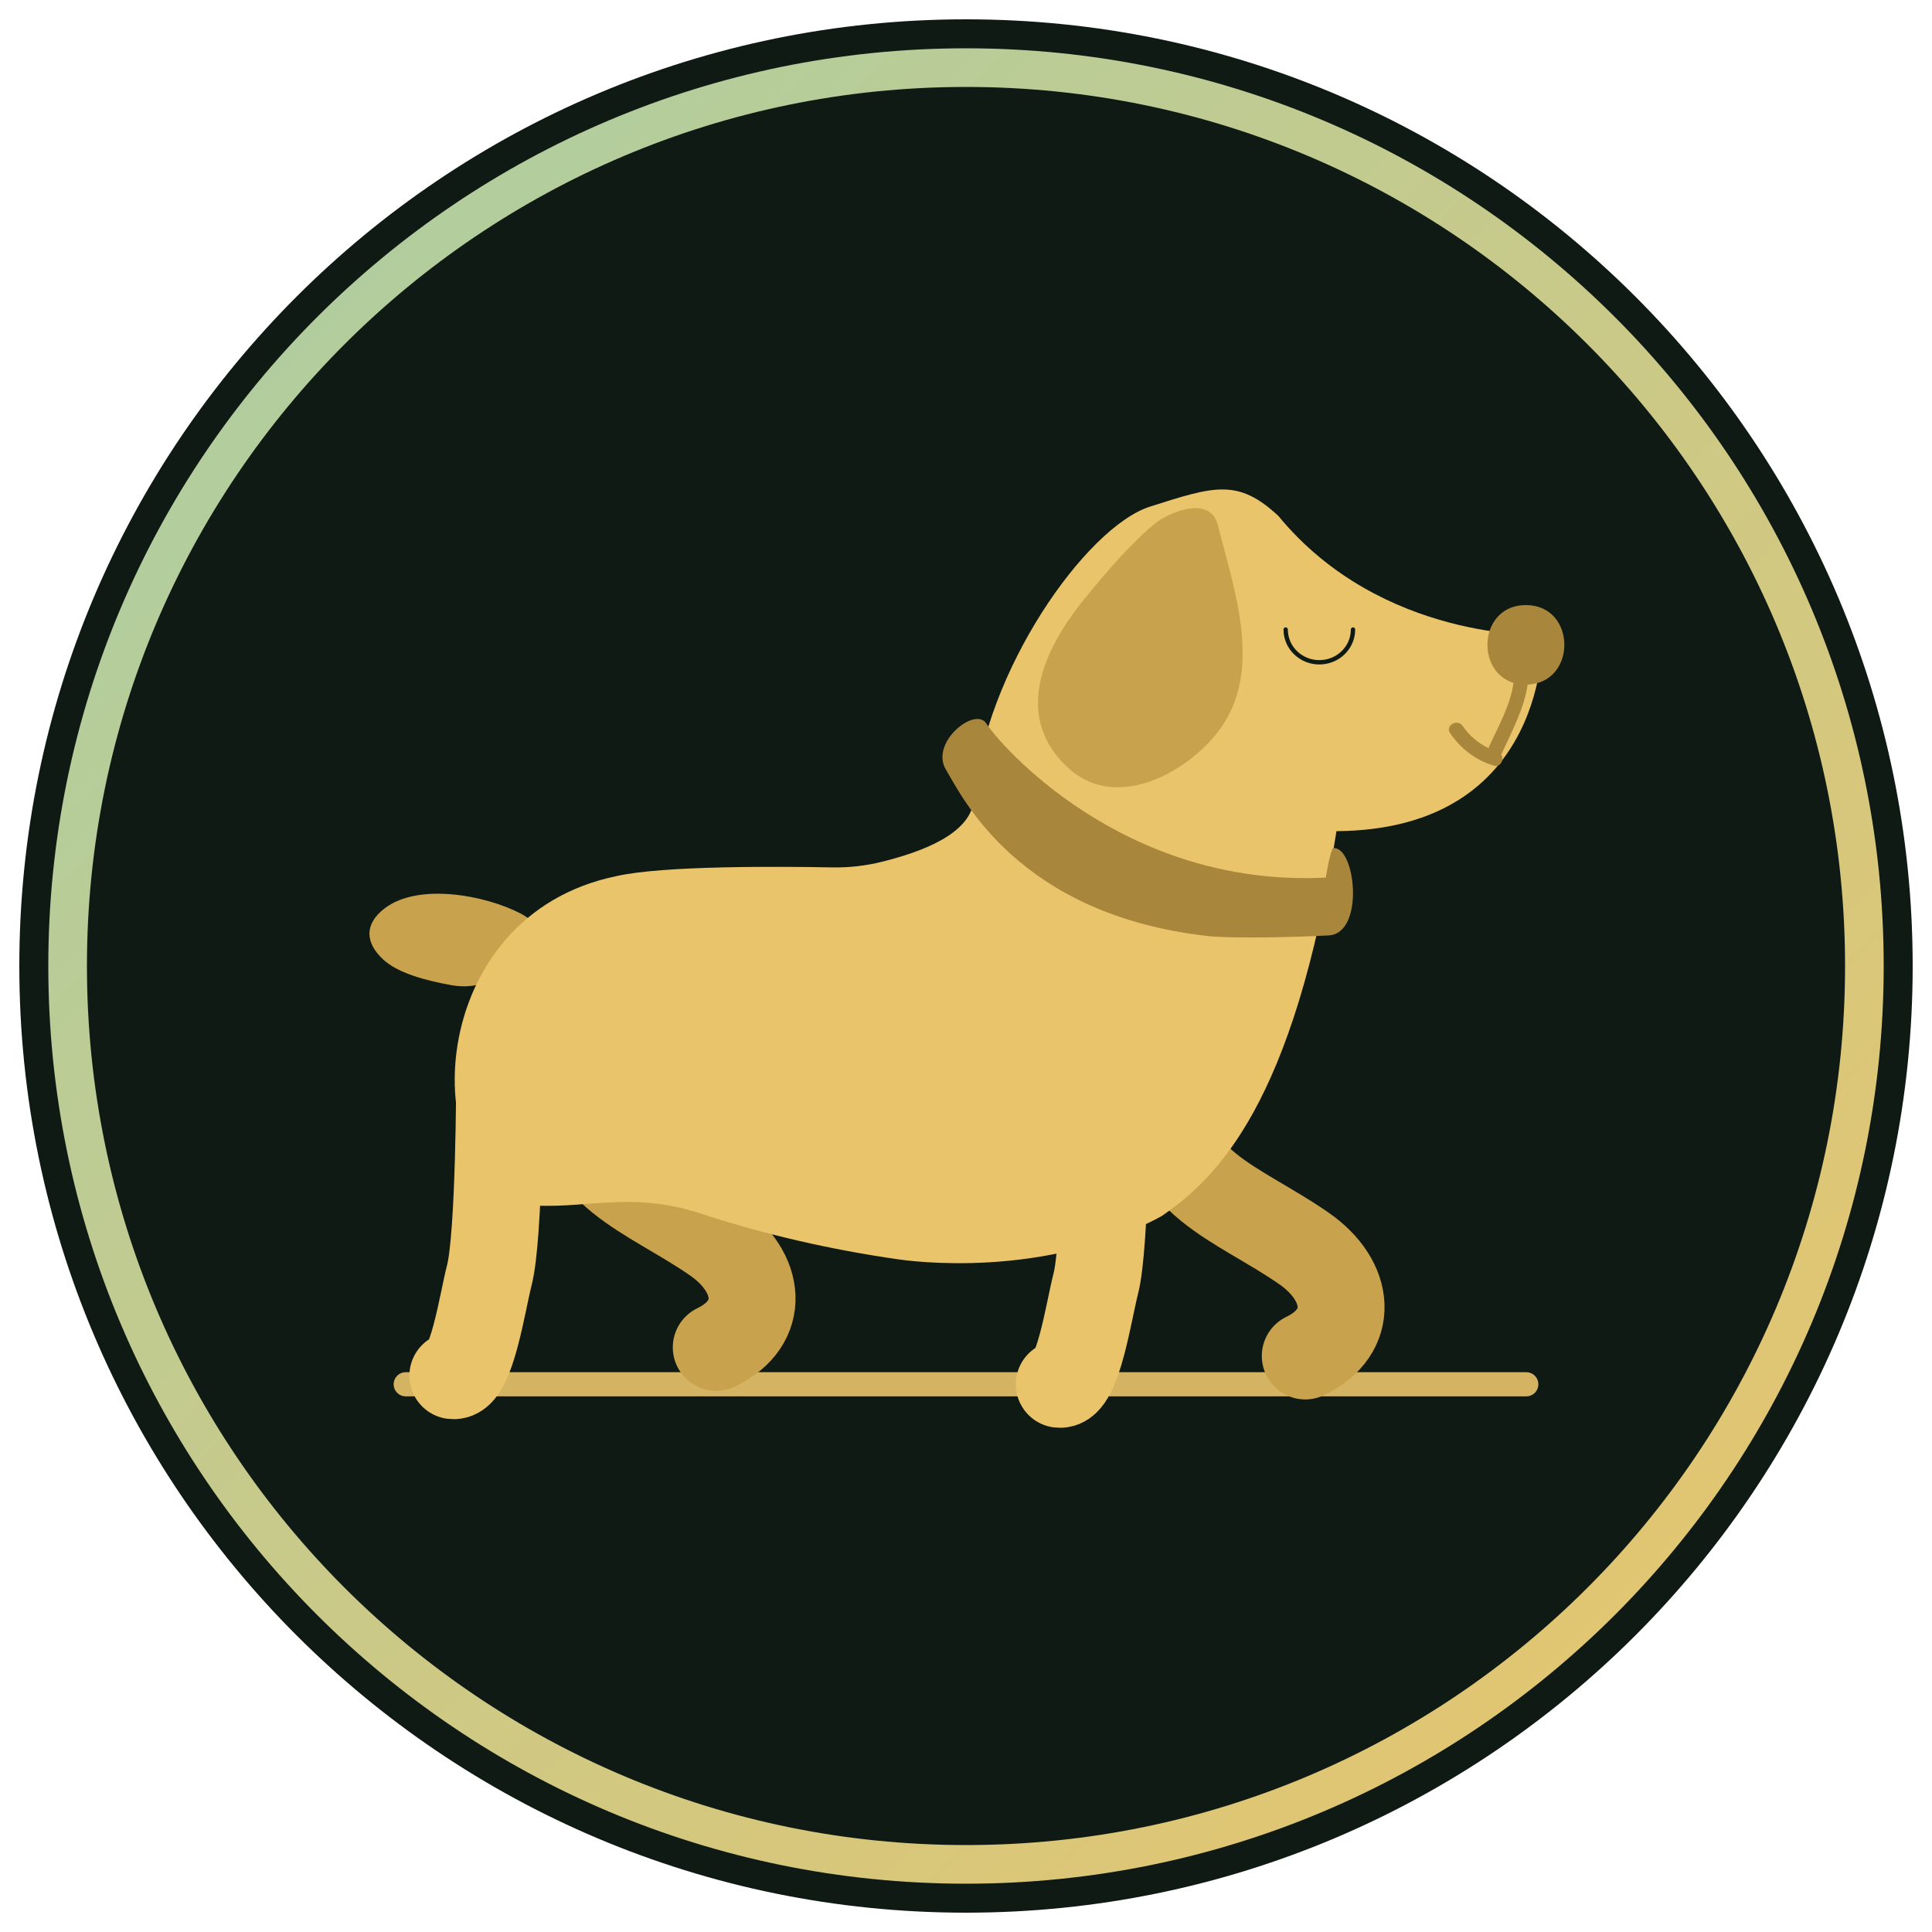
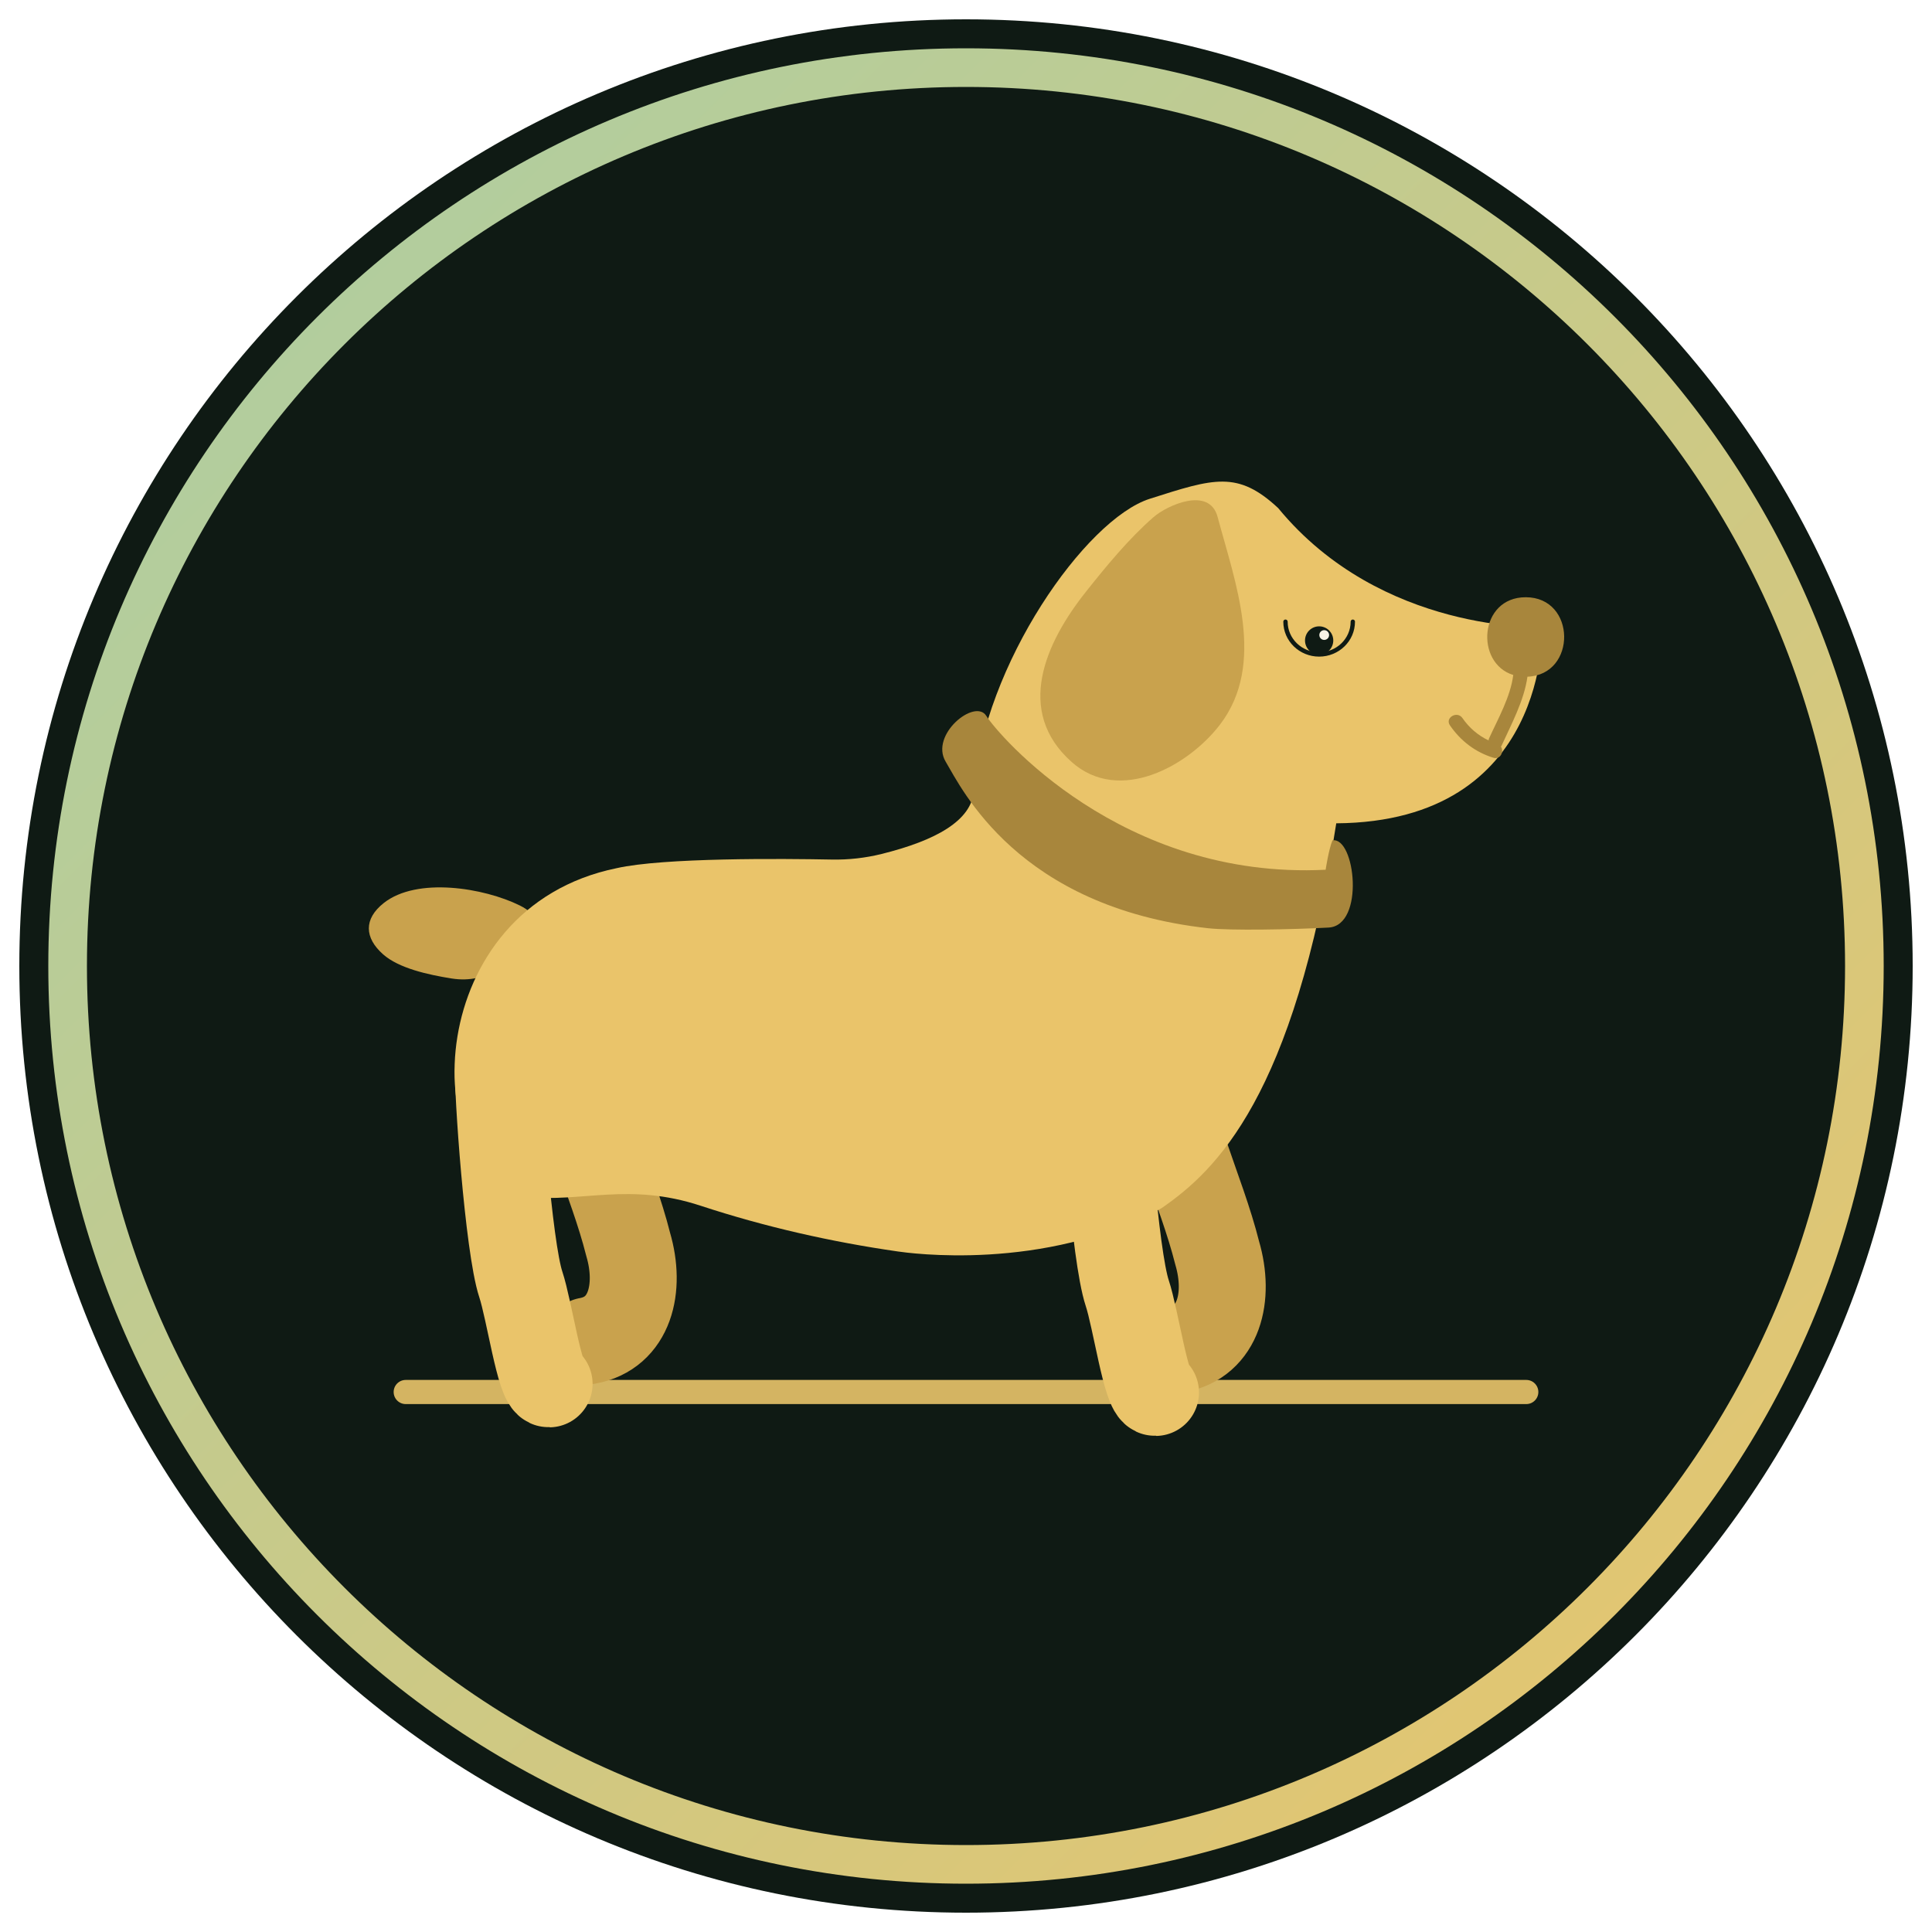
<svg xmlns="http://www.w3.org/2000/svg" viewBox="0 0 200 200">
  <defs>
    <linearGradient id="ring" x1="0" y1="0" x2="1" y2="1">
      <stop offset="0" stop-color="#A9CFA6" />
      <stop offset="1" stop-color="#EAC46A" />
    </linearGradient>
  </defs>
  <circle cx="100" cy="100" r="98" fill="#0F1A14" />
  <circle cx="100" cy="100" r="93" fill="none" stroke="url(#ring)" stroke-width="4" />
-   <line x1="42" y1="143.3" x2="158" y2="143.3" stroke="#EAC46A" stroke-width="2.5" stroke-linecap="round" opacity=".9" />
-   <g transform="translate(-3.14 0.09) scale(0.225)">
+   <line x1="42" y1="144.1" x2="158" y2="144.1" stroke="#EAC46A" stroke-width="2.5" stroke-linecap="round" opacity=".9" />
+   <g transform="translate(-3.16 -0.53) scale(0.225)">
    <g>
-       <g transform="matrix(0.9992036,0.03990187,-0.03990187,0.9992036,182.164,404.4504)" opacity="1" style="display: block;">
+       <g transform="matrix(0.9998477,0.01745241,-0.01745241,0.9998477,181.4236,405.0543)" opacity="1" style="display: block;">
        <g opacity="1" transform="matrix(1,0,0,1,42.112,24.09)">
          <path fill="rgb(201,162,77)" fill-opacity="1" d=" M-32.706,-11.486 C-17.626,-23.84 13.282,-19.303 29.921,-11.431 C38.035,-7.587 41.863,-0.861 36.486,5.261 C34.075,8.003 29.702,10.089 24.912,10.96 C24.067,12.175 22.969,13.322 21.523,14.3 C21.11,15.3 20.581,16.256 19.85,17.091 C15.516,22.023 7.287,23.84 -0.816,22.695 C-11.879,21.142 -25.265,18.378 -32.553,12.168 C-41.359,4.662 -41.862,-3.981 -32.706,-11.486z" />
        </g>
      </g>
-       <g transform="matrix(1,0,0,1,261.196,474.0967)" opacity="1" style="display: block;">
+       <g transform="matrix(1,0,0,1,261.196,473.242)" opacity="1" style="display: block;">
        <g opacity="1" transform="matrix(1,0,0,1,20.131,95.184)">
-           <path stroke-linecap="round" stroke-linejoin="round" fill-opacity="0" stroke="rgb(201,162,77)" stroke-opacity="1" stroke-width="40" d=" M0.761,-68.843 C-5.598,-30.446 31.801,-20.023 61.489,0.705 C83.199,15.747 85.261,39.09 62.174,50.223" />
+           <path stroke-linecap="round" stroke-linejoin="round" fill-opacity="0" stroke="rgb(201,162,77)" stroke-opacity="1" stroke-width="40" d=" M0.83,-71.38 C-1.917,-54.795 14.297,-23.159 21.743,6.489 C27.614,26.478 22.688,47.317 3.063,50.84" />
        </g>
      </g>
-       <g transform="matrix(1,0,0,1,532.196,478.0577)" opacity="1" style="display: block;">
+       <g transform="matrix(1,0,0,1,532.196,477.203)" opacity="1" style="display: block;">
        <g opacity="1" transform="matrix(1,0,0,1,20.131,95.184)">
-           <path stroke-linecap="round" stroke-linejoin="round" fill-opacity="0" stroke="rgb(201,162,77)" stroke-opacity="1" stroke-width="40" d=" M0.761,-68.843 C-5.598,-30.446 31.801,-20.023 61.489,0.705 C83.199,15.747 85.261,39.09 62.174,50.223" />
+           <path stroke-linecap="round" stroke-linejoin="round" fill-opacity="0" stroke="rgb(201,162,77)" stroke-opacity="1" stroke-width="40" d=" M0.83,-71.38 C-1.917,-54.795 14.297,-23.159 21.743,6.489 C27.614,26.478 22.688,47.317 3.063,50.84" />
        </g>
      </g>
-       <g transform="matrix(1,0,0,1,205.797,219.3827)" opacity="1" style="display: block;">
+       <g transform="matrix(1,0,0,1,205.797,218.528)" opacity="1" style="display: block;">
        <g opacity="1" transform="matrix(1,0,0,1,260.784,184.77)">
          <path fill="rgb(234,196,106)" fill-opacity="1" d=" M-210.894,149.753 C-260.534,136.336 -258.447,16.867 -168.846,-1.502 C-147.225,-6.39 -92.495,-5.909 -69.847,-5.473 C-62.111,-5.324 -54.388,-6.189 -46.879,-8.056 C-21.953,-14.251 -5.529,-23.363 -4.482,-37.078 C-0.05,-95.066 46.94,-162.049 76.472,-171.462 C106.004,-180.878 116.919,-184.52 135.534,-167.183 C183.038,-109.412 257.081,-112.404 257.081,-112.404 C257.081,-112.404 260.533,-22.856 162.26,-22.147 C142.649,103.401 107.21,137.516 81.781,154.982 C27.585,184.52 -35.102,175.462 -39.346,174.857 C-70.073,170.452 -100.661,163.505 -130.154,153.813 C-163.306,142.922 -184.477,152.404 -210.894,149.753z" />
        </g>
        <g opacity="1" transform="matrix(1,0,0,1,336.116,158.467)">
          <path fill="rgb(168,134,60)" fill-opacity="1" d=" M27.892,52.422 C38.078,53.559 66.534,53.04 83.377,52.124 C100.228,51.194 95.63,10.209 85.177,12.003 C83.461,16.071 82.043,25.516 82.043,25.516 C-12.064,30.276 -68.929,-36.966 -74.066,-45.245 C-79.193,-53.559 -100.229,-36.641 -92.765,-24.181 C-85.315,-11.706 -59.603,42.651 27.892,52.422z" />
        </g>
        <g opacity="1" transform="matrix(1,0,0,1,503.35,96.036)">
          <path fill="rgb(168,134,60)" fill-opacity="1" d=" M-22.248,18.173 C-19.148,22.67 -15.067,26.16 -10.232,28.441 C-10.181,28.148 -10.165,27.869 -10.029,27.57 C-5.919,18.569 -0.106,8.312 1.125,-1.66 C-16.551,-7.067 -14.646,-37.428 6.857,-37.428 C30.183,-37.428 30.439,-1.705 7.656,-0.868 C6.126,10.095 0.255,20.987 -4.284,30.93 C-4.355,31.085 -4.47,31.164 -4.554,31.293 C-3.033,33.542 -4.748,37.428 -8.039,36.414 C-16.367,33.847 -23.068,28.674 -27.994,21.533 C-30.44,17.991 -24.669,14.671 -22.248,18.173z" />
        </g>
        <g opacity="1" transform="matrix(1,0,0,1,415.17,77.396)">
          <path stroke-linecap="round" stroke-linejoin="miter" fill-opacity="0" stroke-miterlimit="10" stroke="rgb(15,26,20)" stroke-opacity="1" stroke-width="2" d=" M15.488,-7.533 C15.488,0.792 8.554,7.533 -0.001,7.533 C-8.549,7.533 -15.488,0.792 -15.488,-7.533" />
        </g>
-       </g>
-       <g transform="matrix(1,0,0,1,223.196,474.0967)" opacity="1" style="display: block;">
-         <g opacity="1" transform="matrix(1,0,0,1,20.131,95.184)">
-           <path stroke-linecap="round" stroke-linejoin="round" fill-opacity="0" stroke="rgb(234,196,106)" stroke-opacity="1" stroke-width="40" d=" M0.507,-74.246 C0.507,-74.246 0.474,-1.069 -4.26,17.146 C-7.345,29.022 -12.511,64.378 -21.007,63.246" />
+         <g opacity="1" transform="matrix(1,0,0,1,415.17,78.5)">
+           <path fill="rgb(15,26,20)" fill-opacity="1" d=" M0,-6.5 C3.587,-6.5 6.5,-3.587 6.5,0 C6.5,3.587 3.587,6.5 0,6.5 C-3.587,6.5 -6.5,3.587 -6.5,0 C-6.5,-3.587 -3.587,-6.5 0,-6.5z" />
+         </g>
+         <g opacity="1" transform="matrix(1,0,0,1,417.5,76)">
+           <path fill="rgb(247,242,229)" fill-opacity="1" d=" M0,-2.25 C1.242,-2.25 2.25,-1.242 2.25,0 C2.25,1.242 1.242,2.25 0,2.25 C-1.242,2.25 -2.25,1.242 -2.25,0 C-2.25,-1.242 -1.242,-2.25 0,-2.25z" />
        </g>
      </g>
-       <g transform="matrix(1,0,0,1,502.196,478.0577)" opacity="1" style="display: block;">
+       <g transform="matrix(1,0,0,1,223.196,473.242)" opacity="1" style="display: block;">
        <g opacity="1" transform="matrix(1,0,0,1,20.131,95.184)">
-           <path stroke-linecap="round" stroke-linejoin="round" fill-opacity="0" stroke="rgb(234,196,106)" stroke-opacity="1" stroke-width="40" d=" M0.507,-74.246 C0.507,-74.246 0.474,-1.069 -4.26,17.146 C-7.345,29.022 -12.511,64.378 -21.007,63.246" />
+           <path stroke-linecap="round" stroke-linejoin="round" fill-opacity="0" stroke="rgb(234,196,106)" stroke-opacity="1" stroke-width="40" d=" M0.132,-75.184 C-0.637,-65.768 4.636,7.768 10.346,24.913 C14.197,36.476 19.124,70.713 23.361,70.628" />
        </g>
      </g>
-       <g transform="matrix(0.9988263,-0.04843679,0.04843679,0.9988263,474.565,231.291)" opacity="1" style="display: block;">
+       <g transform="matrix(1,0,0,1,502.196,477.203)" opacity="1" style="display: block;">
+         <g opacity="1" transform="matrix(1,0,0,1,20.131,95.184)">
+           <path stroke-linecap="round" stroke-linejoin="round" fill-opacity="0" stroke="rgb(234,196,106)" stroke-opacity="1" stroke-width="40" d=" M0.132,-75.184 C-0.637,-65.768 4.636,7.768 10.346,24.913 C14.197,36.476 19.124,70.713 23.361,70.628" />
+         </g>
+       </g>
+       <g transform="matrix(0.9979926,-0.0633307,0.0633307,0.9979926,474.3856,231.7426)" opacity="1" style="display: block;">
        <g opacity="1" transform="matrix(1,0,0,1,58.778,72.146)">
          <path fill="rgb(201,162,77)" fill-opacity="1" d=" M40.358,-57.369 C37.454,-71.896 17.41,-64.131 10.962,-59.197 C-1.112,-49.957 -12.379,-37.858 -22.458,-26.687 C-42.337,-4.651 -58.528,25.885 -33.818,50.862 C-13.01,71.896 19.837,55.966 35.446,37.976 C58.528,11.368 46.405,-27.035 40.358,-57.369z" />
        </g>
      </g>
    </g>
  </g>
</svg>
